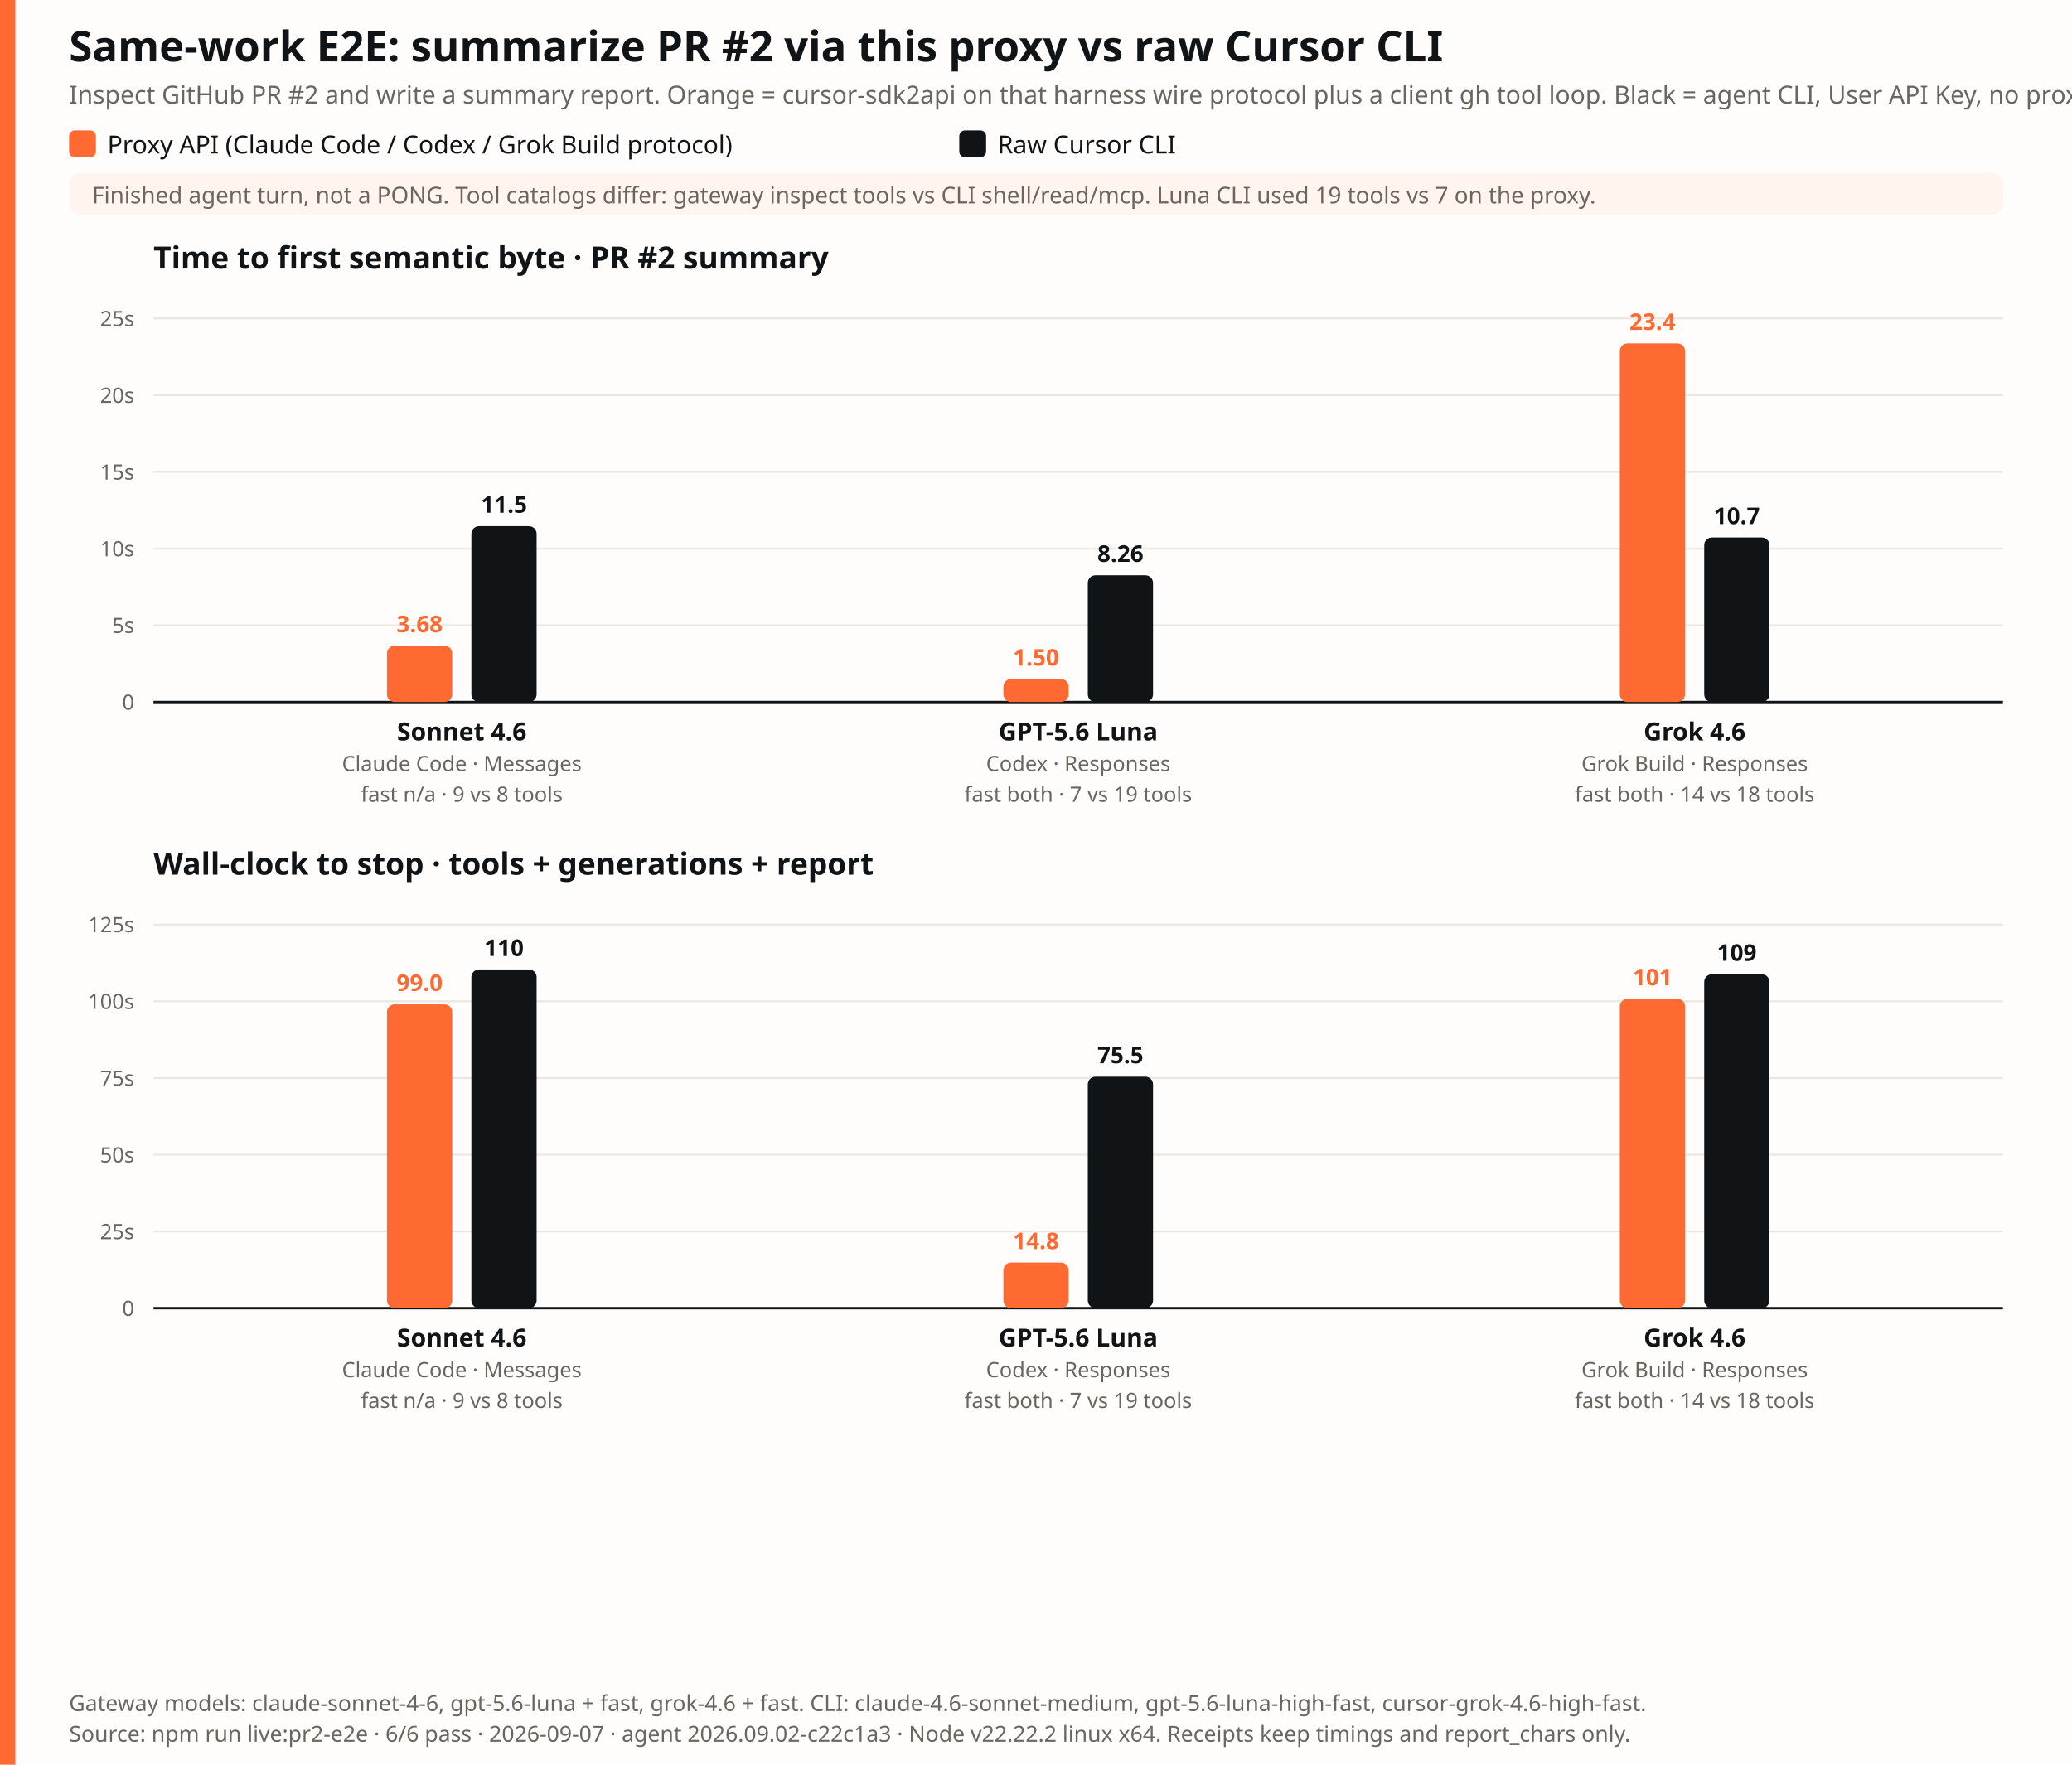
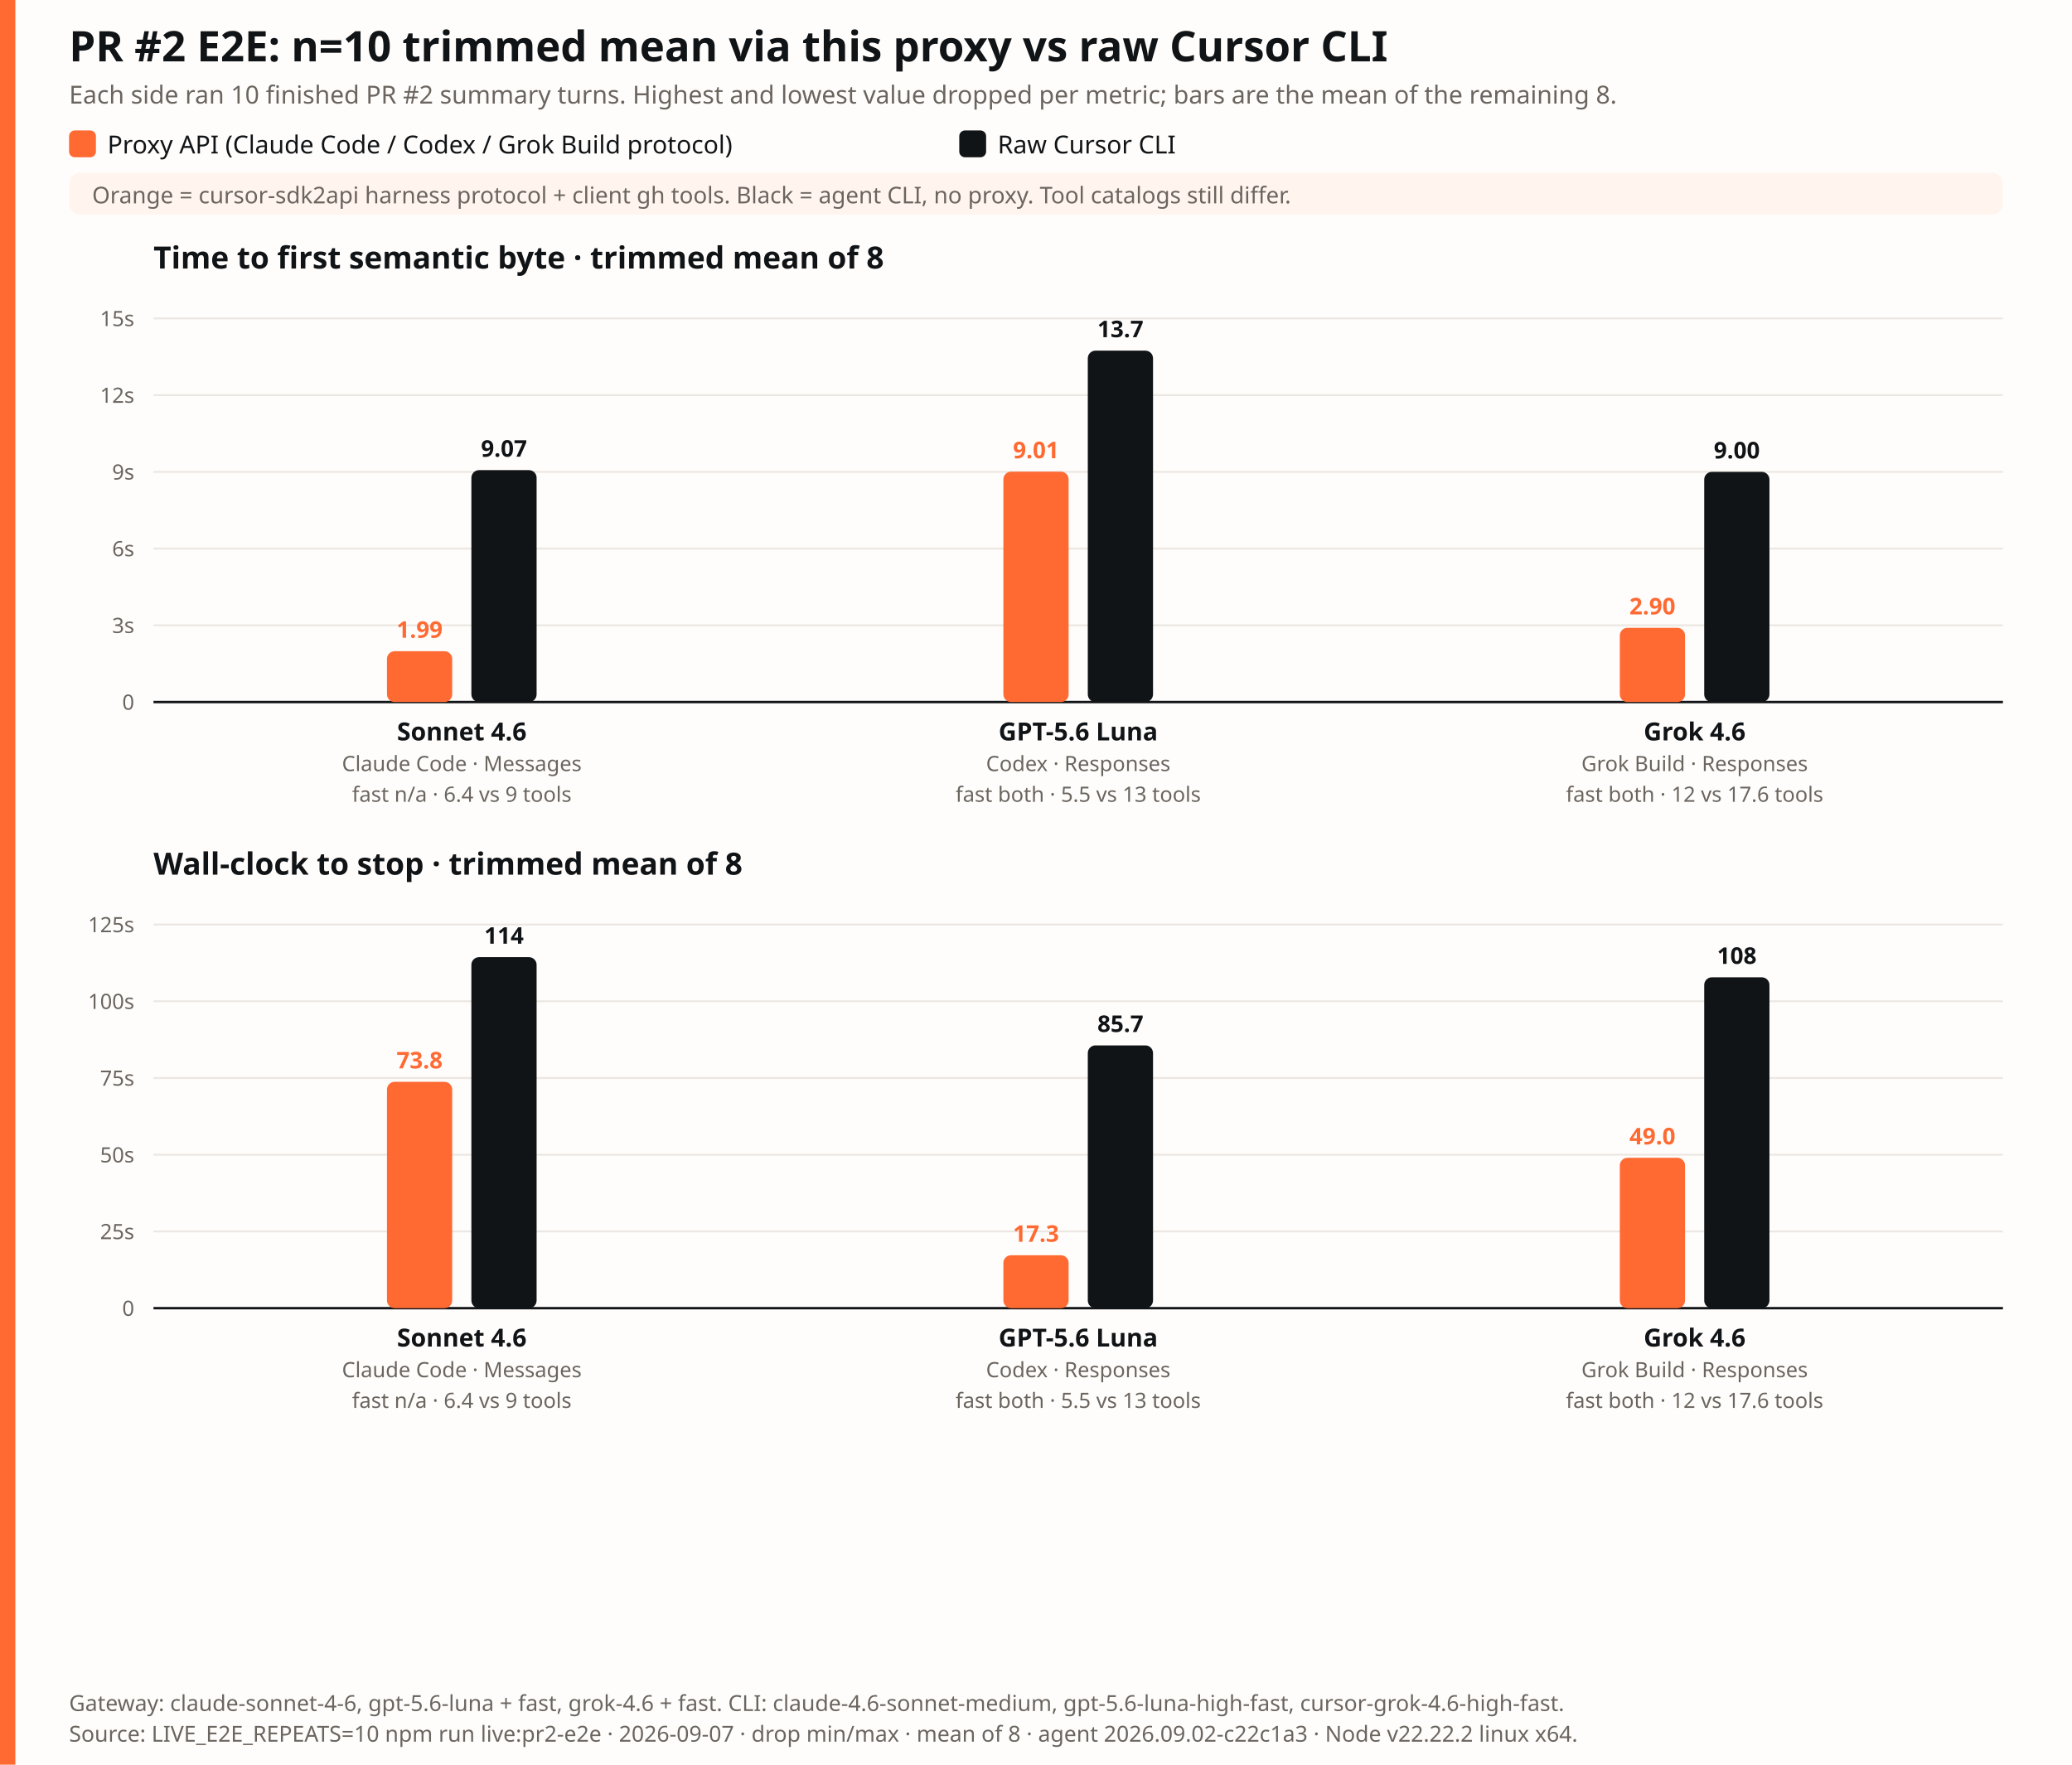
<svg xmlns="http://www.w3.org/2000/svg" viewBox="0 0 1080 920" width="1080" height="920" role="img" aria-labelledby="title desc">
  <rect width="1080" height="920" fill="#fffdfb" />
  <rect x="0" y="0" width="8" height="920" fill="#ff6a33" />
-   <text x="36" y="32" fill="#111417" font-size="22" font-weight="750" font-family="ui-sans-serif, system-ui, sans-serif">Same-work E2E: summarize PR #2 via this proxy vs raw Cursor CLI</text>
-   <text x="36" y="54" fill="#6b6560" font-size="13" font-family="ui-sans-serif, system-ui, sans-serif">Inspect GitHub PR #2 and write a summary report. Orange = cursor-sdk2api on that harness wire protocol plus a client gh tool loop. Black = agent CLI, User API Key, no proxy.</text>
+   <text x="36" y="32" fill="#111417" font-size="22" font-weight="750" font-family="ui-sans-serif, system-ui, sans-serif">PR #2 E2E: n=10 trimmed mean via this proxy vs raw Cursor CLI</text>
+   <text x="36" y="54" fill="#6b6560" font-size="13" font-family="ui-sans-serif, system-ui, sans-serif">Each side ran 10 finished PR #2 summary turns. Highest and lowest value dropped per metric; bars are the mean of the remaining 8.</text>
  <g font-family="ui-sans-serif, system-ui, sans-serif">
    <rect x="36" y="68" width="14" height="14" rx="3" fill="#ff6a33" />
    <text x="56" y="80" fill="#111417" font-size="13">Proxy API (Claude Code / Codex / Grok Build protocol)</text>
    <rect x="500" y="68" width="14" height="14" rx="3" fill="#111417" />
    <text x="520" y="80" fill="#111417" font-size="13">Raw Cursor CLI</text>
    <rect x="36" y="90" width="1008" height="22" rx="6" fill="#fff4ee" />
-     <text x="48" y="106" fill="#6b6560" font-size="12">Finished agent turn, not a PONG. Tool catalogs differ: gateway inspect tools vs CLI shell/read/mcp. Luna CLI used 19 tools vs 7 on the proxy.</text>
-     <text x="80" y="140" fill="#111417" font-size="16" font-weight="700">Time to first semantic byte  ·  PR #2 summary</text>
+     <text x="48" y="106" fill="#6b6560" font-size="12">Orange = cursor-sdk2api harness protocol + client gh tools. Black = agent CLI, no proxy. Tool catalogs still differ.</text>
+     <text x="80" y="140" fill="#111417" font-size="16" font-weight="700">Time to first semantic byte  ·  trimmed mean of 8</text>
    <line x1="80" y1="366.0" x2="1044" y2="366.0" stroke="#ece7e2" />
    <text x="70" y="370.0" fill="#6b6560" font-size="11" text-anchor="end">0</text>
    <line x1="80" y1="326.0" x2="1044" y2="326.0" stroke="#ece7e2" />
-     <text x="70" y="330.0" fill="#6b6560" font-size="11" text-anchor="end">5s</text>
+     <text x="70" y="330.0" fill="#6b6560" font-size="11" text-anchor="end">3s</text>
    <line x1="80" y1="286.0" x2="1044" y2="286.0" stroke="#ece7e2" />
-     <text x="70" y="290.0" fill="#6b6560" font-size="11" text-anchor="end">10s</text>
+     <text x="70" y="290.0" fill="#6b6560" font-size="11" text-anchor="end">6s</text>
    <line x1="80" y1="246.0" x2="1044" y2="246.0" stroke="#ece7e2" />
-     <text x="70" y="250.0" fill="#6b6560" font-size="11" text-anchor="end">15s</text>
+     <text x="70" y="250.0" fill="#6b6560" font-size="11" text-anchor="end">9s</text>
    <line x1="80" y1="206.0" x2="1044" y2="206.0" stroke="#ece7e2" />
-     <text x="70" y="210.0" fill="#6b6560" font-size="11" text-anchor="end">20s</text>
+     <text x="70" y="210.0" fill="#6b6560" font-size="11" text-anchor="end">12s</text>
    <line x1="80" y1="166.0" x2="1044" y2="166.0" stroke="#ece7e2" />
-     <text x="70" y="170.0" fill="#6b6560" font-size="11" text-anchor="end">25s</text>
+     <text x="70" y="170.0" fill="#6b6560" font-size="11" text-anchor="end">15s</text>
    <line x1="80" y1="366" x2="1044" y2="366" stroke="#111417" stroke-width="1.25" />
-     <rect x="201.7" y="336.6" width="34" height="29.4" rx="4" fill="#ff6a33" />
-     <rect x="245.7" y="274.3" width="34" height="91.7" rx="4" fill="#111417" />
-     <text x="218.7" y="329.6" fill="#ff6a33" font-size="12" font-weight="700" text-anchor="middle">3.68</text>
-     <text x="262.7" y="267.3" fill="#111417" font-size="12" font-weight="700" text-anchor="middle">11.5</text>
+     <rect x="201.7" y="339.5" width="34" height="26.5" rx="4" fill="#ff6a33" />
+     <rect x="245.7" y="245.1" width="34" height="120.9" rx="4" fill="#111417" />
+     <text x="218.7" y="332.5" fill="#ff6a33" font-size="12" font-weight="700" text-anchor="middle">1.99</text>
+     <text x="262.7" y="238.1" fill="#111417" font-size="12" font-weight="700" text-anchor="middle">9.07</text>
    <text x="240.7" y="386" fill="#111417" font-size="13" font-weight="700" text-anchor="middle">Sonnet 4.6</text>
    <text x="240.7" y="402" fill="#6b6560" font-size="11" text-anchor="middle">Claude Code · Messages</text>
-     <text x="240.7" y="418" fill="#6b6560" font-size="11" text-anchor="middle">fast n/a · 9 vs 8 tools</text>
-     <rect x="523.0" y="354.0" width="34" height="12.0" rx="4" fill="#ff6a33" />
-     <rect x="567.0" y="299.9" width="34" height="66.1" rx="4" fill="#111417" />
-     <text x="540.0" y="347.0" fill="#ff6a33" font-size="12" font-weight="700" text-anchor="middle">1.50</text>
-     <text x="584.0" y="292.9" fill="#111417" font-size="12" font-weight="700" text-anchor="middle">8.26</text>
+     <text x="240.7" y="418" fill="#6b6560" font-size="11" text-anchor="middle">fast n/a · 6.4 vs 9 tools</text>
+     <rect x="523.0" y="245.9" width="34" height="120.1" rx="4" fill="#ff6a33" />
+     <rect x="567.0" y="182.8" width="34" height="183.2" rx="4" fill="#111417" />
+     <text x="540.0" y="238.9" fill="#ff6a33" font-size="12" font-weight="700" text-anchor="middle">9.01</text>
+     <text x="584.0" y="175.8" fill="#111417" font-size="12" font-weight="700" text-anchor="middle">13.7</text>
    <text x="562.0" y="386" fill="#111417" font-size="13" font-weight="700" text-anchor="middle">GPT-5.6 Luna</text>
    <text x="562.0" y="402" fill="#6b6560" font-size="11" text-anchor="middle">Codex · Responses</text>
-     <text x="562.0" y="418" fill="#6b6560" font-size="11" text-anchor="middle">fast both · 7 vs 19 tools</text>
-     <rect x="844.3" y="179.0" width="34" height="187.0" rx="4" fill="#ff6a33" />
-     <rect x="888.3" y="280.2" width="34" height="85.8" rx="4" fill="#111417" />
-     <text x="861.3" y="172.0" fill="#ff6a33" font-size="12" font-weight="700" text-anchor="middle">23.4</text>
-     <text x="905.3" y="273.2" fill="#111417" font-size="12" font-weight="700" text-anchor="middle">10.7</text>
+     <text x="562.0" y="418" fill="#6b6560" font-size="11" text-anchor="middle">fast both · 5.5 vs 13 tools</text>
+     <rect x="844.3" y="327.3" width="34" height="38.7" rx="4" fill="#ff6a33" />
+     <rect x="888.3" y="246.0" width="34" height="120.0" rx="4" fill="#111417" />
+     <text x="861.3" y="320.3" fill="#ff6a33" font-size="12" font-weight="700" text-anchor="middle">2.90</text>
+     <text x="905.3" y="239.0" fill="#111417" font-size="12" font-weight="700" text-anchor="middle">9.00</text>
    <text x="883.3" y="386" fill="#111417" font-size="13" font-weight="700" text-anchor="middle">Grok 4.6</text>
    <text x="883.3" y="402" fill="#6b6560" font-size="11" text-anchor="middle">Grok Build · Responses</text>
-     <text x="883.3" y="418" fill="#6b6560" font-size="11" text-anchor="middle">fast both · 14 vs 18 tools</text>
-     <text x="80" y="456" fill="#111417" font-size="16" font-weight="700">Wall-clock to stop  ·  tools + generations + report</text>
+     <text x="883.3" y="418" fill="#6b6560" font-size="11" text-anchor="middle">fast both · 12 vs 17.6 tools</text>
+     <text x="80" y="456" fill="#111417" font-size="16" font-weight="700">Wall-clock to stop  ·  trimmed mean of 8</text>
    <line x1="80" y1="682.0" x2="1044" y2="682.0" stroke="#ece7e2" />
    <text x="70" y="686.0" fill="#6b6560" font-size="11" text-anchor="end">0</text>
    <line x1="80" y1="642.0" x2="1044" y2="642.0" stroke="#ece7e2" />
    <text x="70" y="646.0" fill="#6b6560" font-size="11" text-anchor="end">25s</text>
    <line x1="80" y1="602.0" x2="1044" y2="602.0" stroke="#ece7e2" />
    <text x="70" y="606.0" fill="#6b6560" font-size="11" text-anchor="end">50s</text>
    <line x1="80" y1="562.0" x2="1044" y2="562.0" stroke="#ece7e2" />
    <text x="70" y="566.0" fill="#6b6560" font-size="11" text-anchor="end">75s</text>
    <line x1="80" y1="522.0" x2="1044" y2="522.0" stroke="#ece7e2" />
    <text x="70" y="526.0" fill="#6b6560" font-size="11" text-anchor="end">100s</text>
    <line x1="80" y1="482.0" x2="1044" y2="482.0" stroke="#ece7e2" />
    <text x="70" y="486.0" fill="#6b6560" font-size="11" text-anchor="end">125s</text>
    <line x1="80" y1="682" x2="1044" y2="682" stroke="#111417" stroke-width="1.25" />
-     <rect x="201.7" y="523.6" width="34" height="158.4" rx="4" fill="#ff6a33" />
-     <rect x="245.7" y="505.4" width="34" height="176.6" rx="4" fill="#111417" />
-     <text x="218.7" y="516.6" fill="#ff6a33" font-size="12" font-weight="700" text-anchor="middle">99.0</text>
-     <text x="262.7" y="498.4" fill="#111417" font-size="12" font-weight="700" text-anchor="middle">110</text>
+     <rect x="201.7" y="564.0" width="34" height="118.0" rx="4" fill="#ff6a33" />
+     <rect x="245.7" y="499.0" width="34" height="183.0" rx="4" fill="#111417" />
+     <text x="218.7" y="557.0" fill="#ff6a33" font-size="12" font-weight="700" text-anchor="middle">73.8</text>
+     <text x="262.7" y="492.0" fill="#111417" font-size="12" font-weight="700" text-anchor="middle">114</text>
    <text x="240.7" y="702" fill="#111417" font-size="13" font-weight="700" text-anchor="middle">Sonnet 4.6</text>
    <text x="240.7" y="718" fill="#6b6560" font-size="11" text-anchor="middle">Claude Code · Messages</text>
-     <text x="240.7" y="734" fill="#6b6560" font-size="11" text-anchor="middle">fast n/a · 9 vs 8 tools</text>
-     <rect x="523.0" y="658.2" width="34" height="23.8" rx="4" fill="#ff6a33" />
-     <rect x="567.0" y="561.3" width="34" height="120.7" rx="4" fill="#111417" />
-     <text x="540.0" y="651.2" fill="#ff6a33" font-size="12" font-weight="700" text-anchor="middle">14.8</text>
-     <text x="584.0" y="554.3" fill="#111417" font-size="12" font-weight="700" text-anchor="middle">75.5</text>
+     <text x="240.7" y="734" fill="#6b6560" font-size="11" text-anchor="middle">fast n/a · 6.4 vs 9 tools</text>
+     <rect x="523.0" y="654.4" width="34" height="27.6" rx="4" fill="#ff6a33" />
+     <rect x="567.0" y="545.0" width="34" height="137.0" rx="4" fill="#111417" />
+     <text x="540.0" y="647.4" fill="#ff6a33" font-size="12" font-weight="700" text-anchor="middle">17.3</text>
+     <text x="584.0" y="538.0" fill="#111417" font-size="12" font-weight="700" text-anchor="middle">85.7</text>
    <text x="562.0" y="702" fill="#111417" font-size="13" font-weight="700" text-anchor="middle">GPT-5.6 Luna</text>
    <text x="562.0" y="718" fill="#6b6560" font-size="11" text-anchor="middle">Codex · Responses</text>
-     <text x="562.0" y="734" fill="#6b6560" font-size="11" text-anchor="middle">fast both · 7 vs 19 tools</text>
-     <rect x="844.3" y="520.7" width="34" height="161.3" rx="4" fill="#ff6a33" />
-     <rect x="888.3" y="507.9" width="34" height="174.1" rx="4" fill="#111417" />
-     <text x="861.3" y="513.7" fill="#ff6a33" font-size="12" font-weight="700" text-anchor="middle">101</text>
-     <text x="905.3" y="500.9" fill="#111417" font-size="12" font-weight="700" text-anchor="middle">109</text>
+     <text x="562.0" y="734" fill="#6b6560" font-size="11" text-anchor="middle">fast both · 5.5 vs 13 tools</text>
+     <rect x="844.3" y="603.6" width="34" height="78.4" rx="4" fill="#ff6a33" />
+     <rect x="888.3" y="509.5" width="34" height="172.5" rx="4" fill="#111417" />
+     <text x="861.3" y="596.6" fill="#ff6a33" font-size="12" font-weight="700" text-anchor="middle">49.0</text>
+     <text x="905.3" y="502.5" fill="#111417" font-size="12" font-weight="700" text-anchor="middle">108</text>
    <text x="883.3" y="702" fill="#111417" font-size="13" font-weight="700" text-anchor="middle">Grok 4.6</text>
    <text x="883.3" y="718" fill="#6b6560" font-size="11" text-anchor="middle">Grok Build · Responses</text>
-     <text x="883.3" y="734" fill="#6b6560" font-size="11" text-anchor="middle">fast both · 14 vs 18 tools</text>
+     <text x="883.3" y="734" fill="#6b6560" font-size="11" text-anchor="middle">fast both · 12 vs 17.6 tools</text>
  </g>
-   <text x="36" y="892" fill="#6b6560" font-size="11.5" font-family="ui-sans-serif, system-ui, sans-serif">Gateway models: claude-sonnet-4-6, gpt-5.6-luna + fast, grok-4.6 + fast. CLI: claude-4.6-sonnet-medium, gpt-5.6-luna-high-fast, cursor-grok-4.6-high-fast.</text>
-   <text x="36" y="908" fill="#6b6560" font-size="11.5" font-family="ui-sans-serif, system-ui, sans-serif">Source: npm run live:pr2-e2e · 6/6 pass · 2026-09-07 · agent 2026.09.02-c22c1a3 · Node v22.22.2 linux x64. Receipts keep timings and report_chars only.</text>
+   <text x="36" y="892" fill="#6b6560" font-size="11.5" font-family="ui-sans-serif, system-ui, sans-serif">Gateway: claude-sonnet-4-6, gpt-5.6-luna + fast, grok-4.6 + fast. CLI: claude-4.6-sonnet-medium, gpt-5.6-luna-high-fast, cursor-grok-4.6-high-fast.</text>
+   <text x="36" y="908" fill="#6b6560" font-size="11.5" font-family="ui-sans-serif, system-ui, sans-serif">Source: LIVE_E2E_REPEATS=10 npm run live:pr2-e2e · 2026-09-07 · drop min/max · mean of 8 · agent 2026.09.02-c22c1a3 · Node v22.22.2 linux x64.</text>
</svg>
